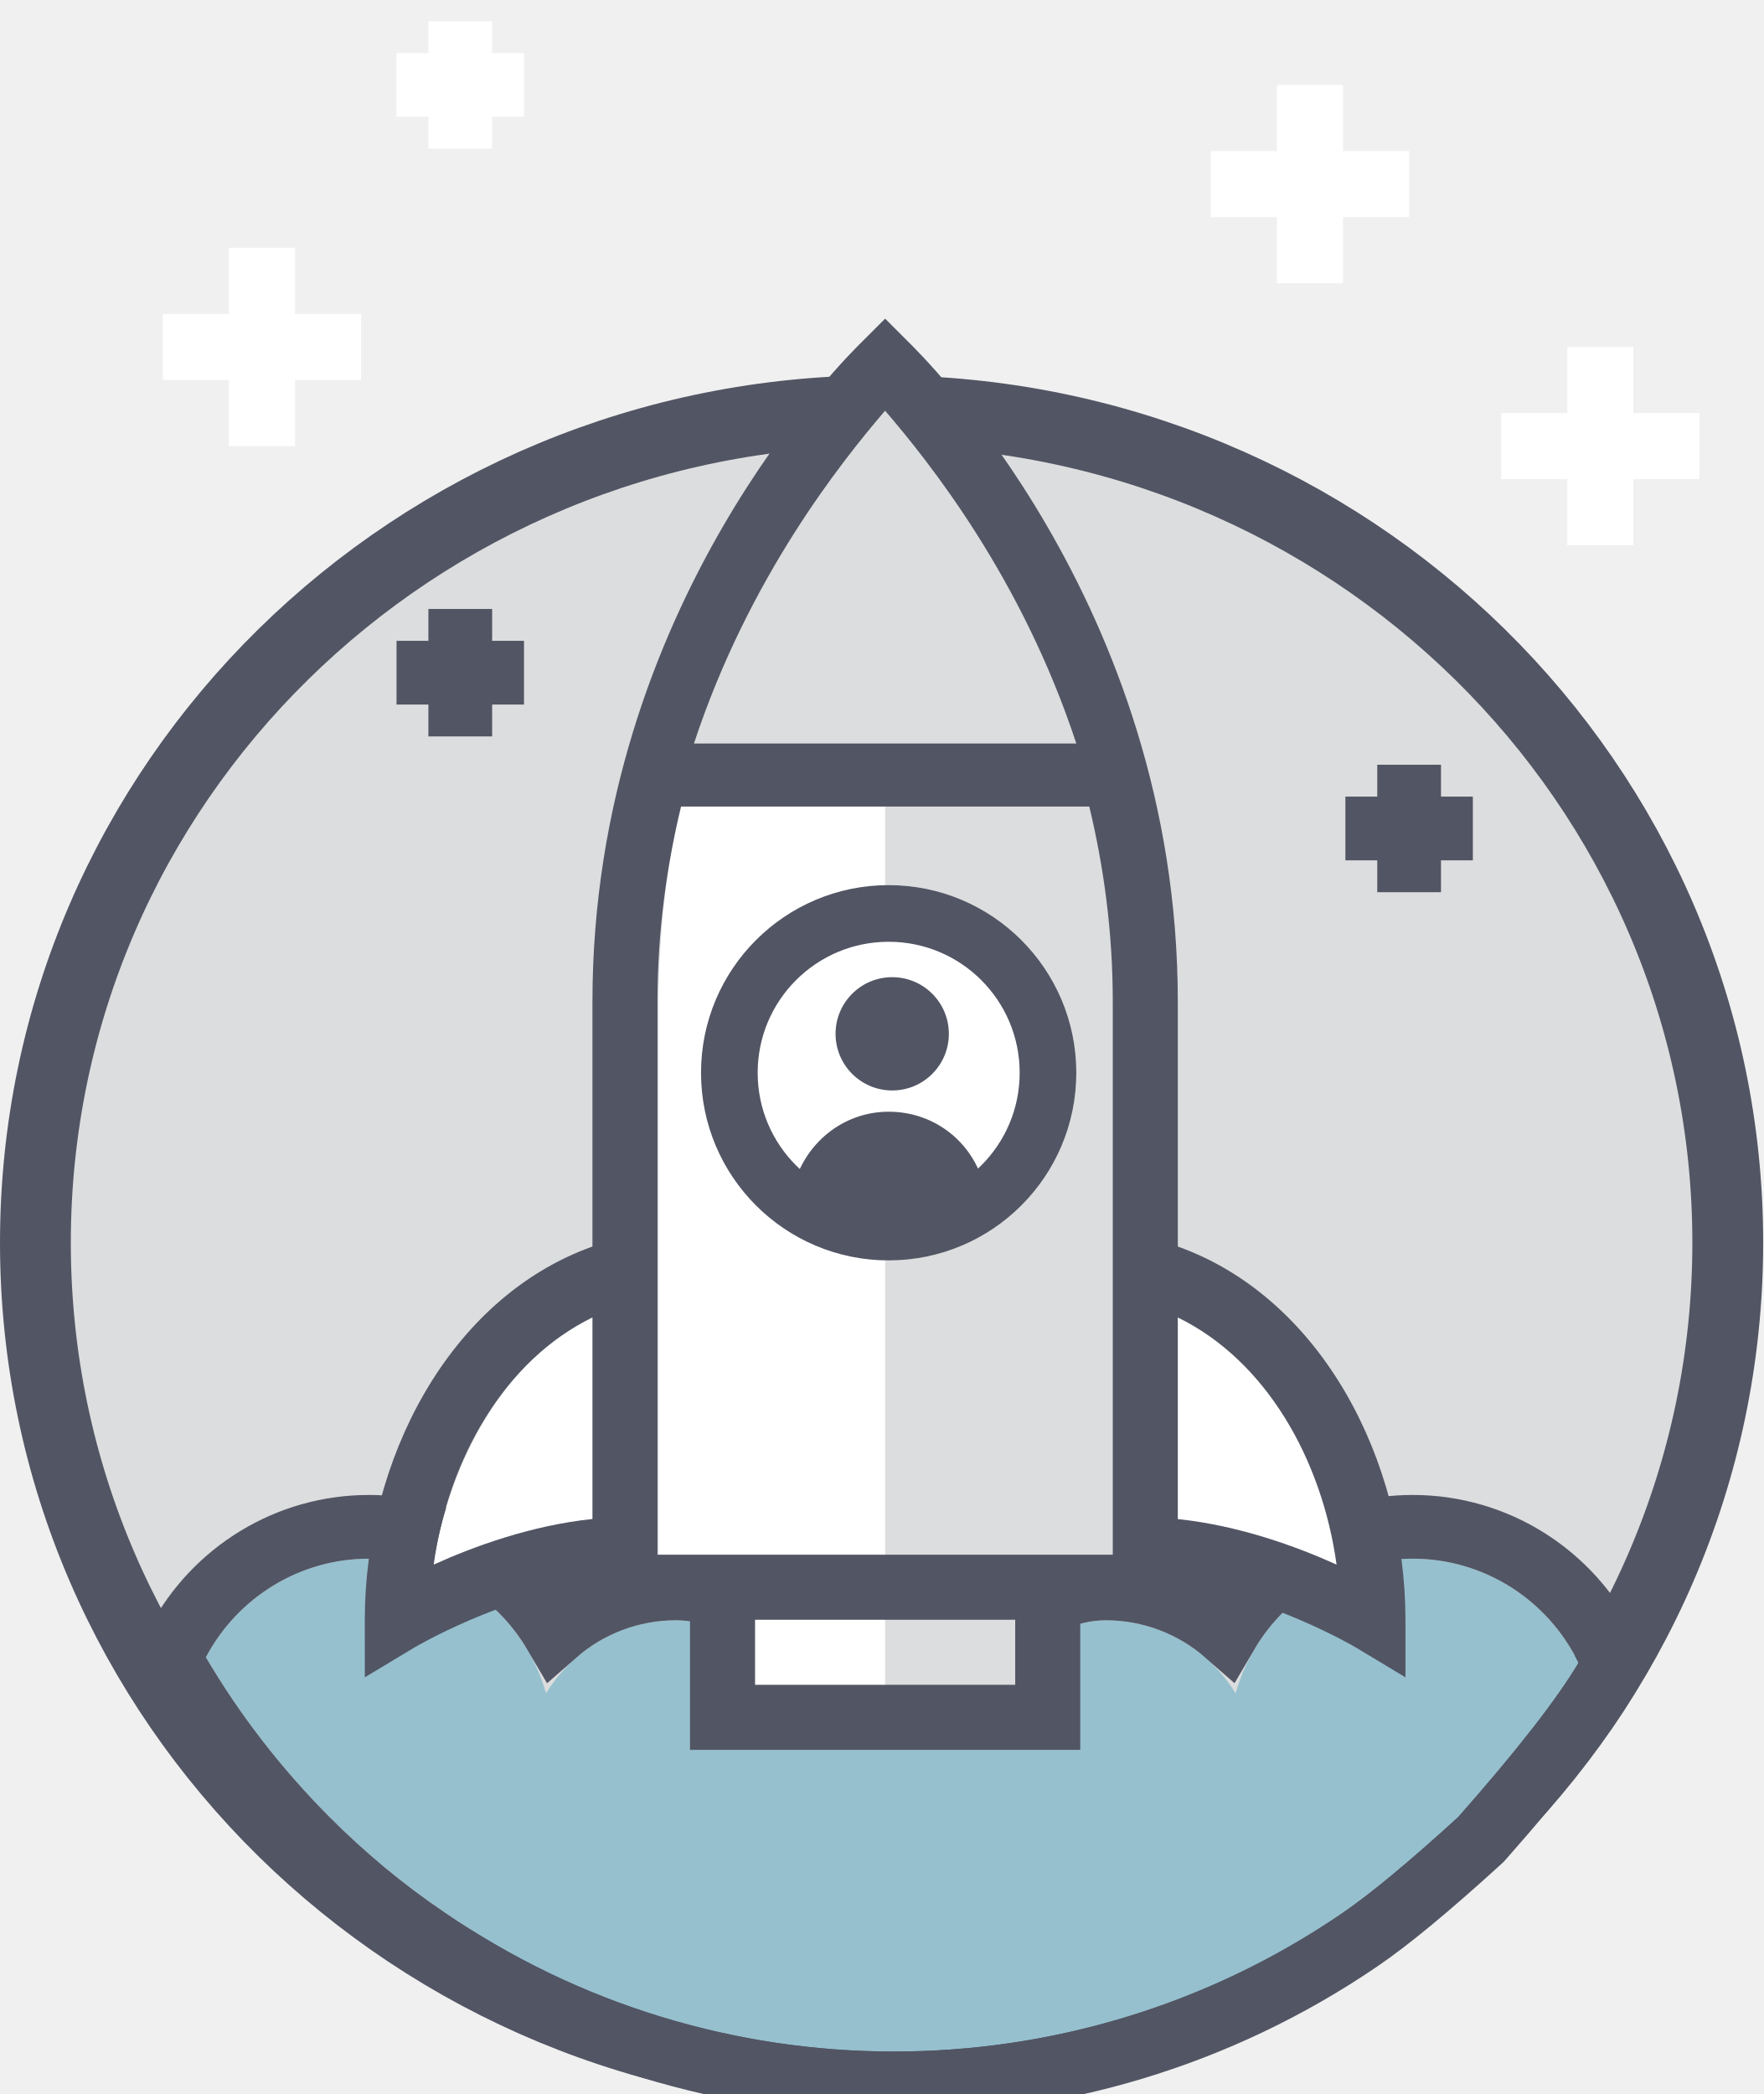
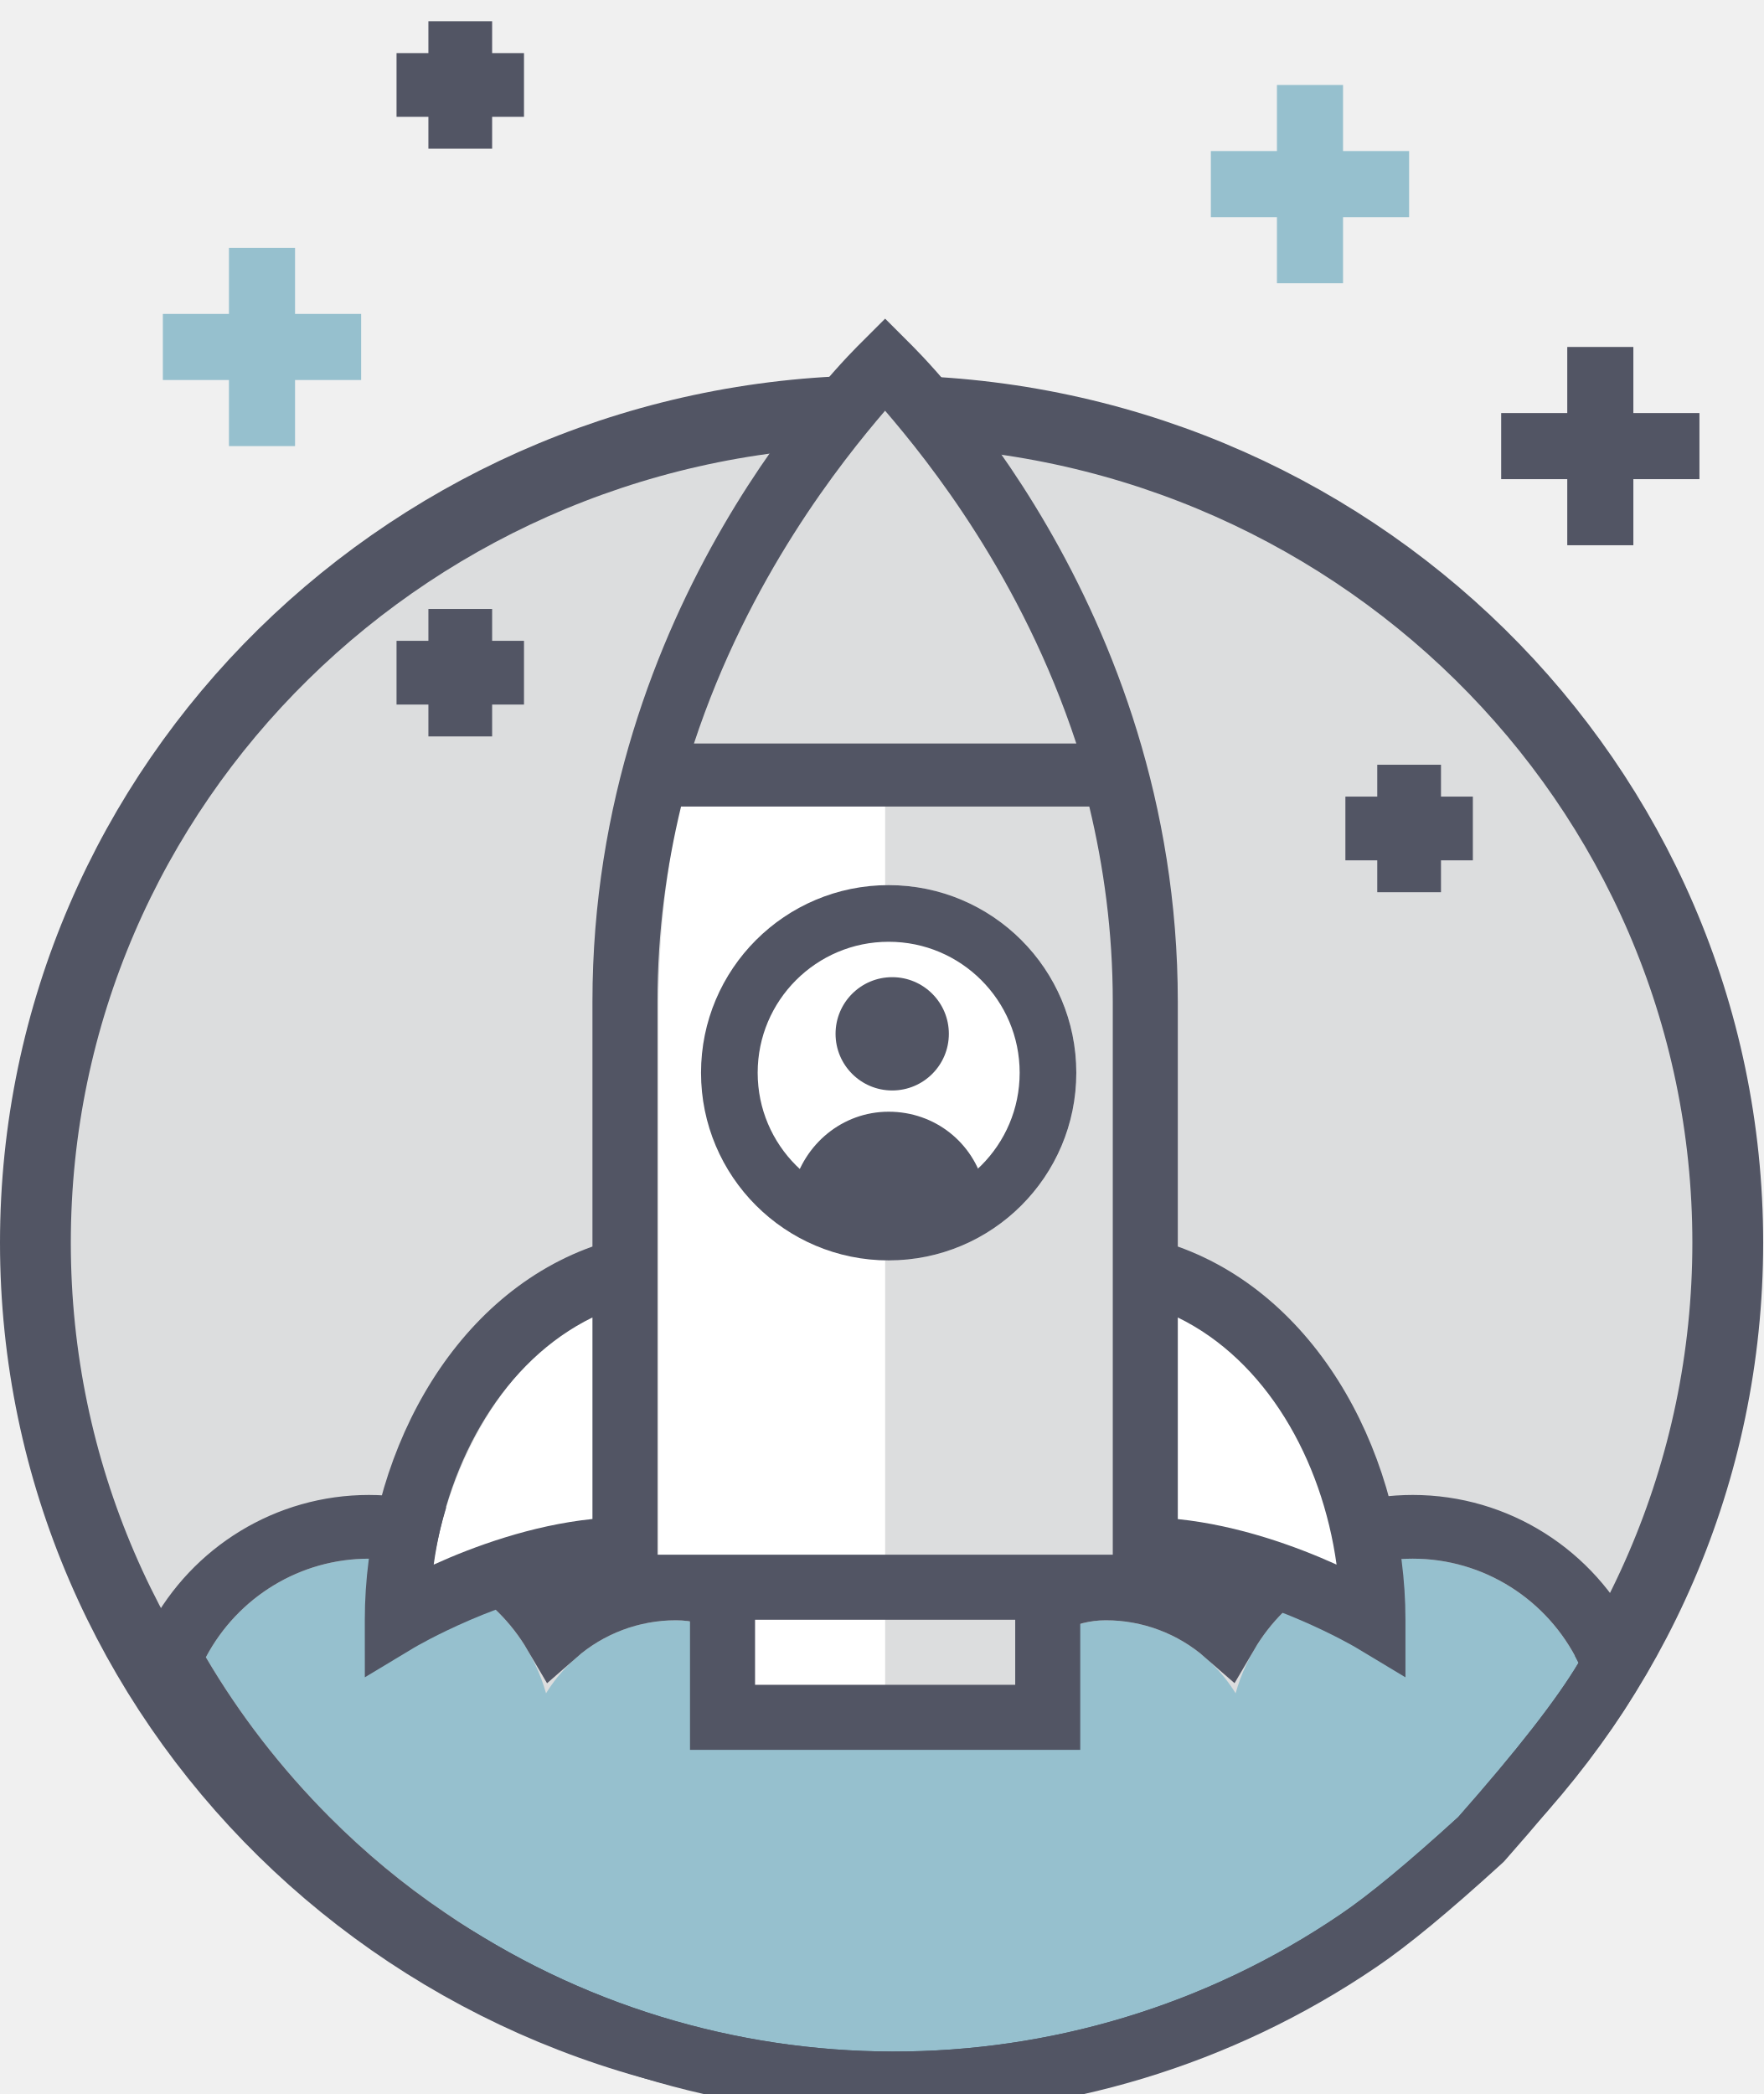
<svg xmlns="http://www.w3.org/2000/svg" xmlns:xlink="http://www.w3.org/1999/xlink" viewbox="0 0 249 299" style="max-width:249px;">
  <defs>
    <path id="path-1" d="M200.93 256.616c-7.077 6.452-12.598 11.019-16.562 13.7-38.112 25.966-88.58 25.88-126.606-.26-5.723-3.872-11.142-8.352-16.216-13.44-6.894-6.916-12.747-14.528-17.473-22.574 4.38-8.265 13.05-13.918 23.024-13.918 11.88 0 21.895 8.046 25.017 19.007 3.815-6.177 10.58-10.31 18.34-10.31 6.996 0 14.078 5.8 21.246 17.4l.433-43.495h17.343v43.494c7.458-11.599 14.684-17.398 21.68-17.398 7.76 0 14.524 4.132 18.34 10.308 3.078-10.96 13.094-19.007 25.018-19.007 10.276 0 19.164 6.003 23.413 14.702-3.093 5.19-8.758 12.454-16.996 21.79z" />
    <circle id="path-2" cx="26.5" cy="26.5" r="26.5" />
  </defs>
  <g id="Page-1" fill="none" fill-rule="evenodd">
    <g id="rocket" transform="translate(5)">
      <ellipse id="Oval" cx="119.5" cy="175.5" fill="#DCDDDE" fill-rule="nonzero" stroke="#525564" stroke-width="10" rx="119.5" ry="117.5" />
      <g id="smoke" fill-rule="nonzero">
        <use fill="#96C0CE" fill-rule="evenodd" xlink:href="#path-1" />
        <path stroke="#525564" stroke-width="9" d="M73.383 230.742a25.874 25.874 0 0 1 17.072-6.42c5.895 0 11.485 2.936 16.877 8.606l.345-34.702h26.299v34.828c5.561-5.756 11.25-8.732 17.18-8.732a25.875 25.875 0 0 1 17.057 6.408c5.352-9.146 15.232-15.107 26.3-15.107 11.779 0 22.354 6.778 27.457 17.227l1.069 2.187-1.246 2.091c-3.267 5.483-9.08 12.936-17.488 22.465l-.162.183-.18.165c-7.225 6.586-12.892 11.274-17.06 14.094-39.656 27.017-92.143 26.914-131.662-.252-5.993-4.054-11.631-8.724-16.882-13.99-7.097-7.12-13.202-15.02-18.166-23.472l-1.272-2.166 1.176-2.22c5.268-9.942 15.582-16.311 27-16.311 11.04 0 20.914 5.966 26.286 15.118z" />
      </g>
      <g id="ship" style="transform:translate(46px, 45px)">
        <path id="Shape" fill="#FFF" fill-rule="nonzero" d="M139 178c-6.268-2.845-15.378-6.186-25-7.182V139c13.847 6.767 22.701 22.341 25 39zm-129-1c2.299-16.228 11.153-31.398 25-38v30.988c-9.622.976-18.738 4.236-25 7.012zm32 6V97.26c0-10.892 1.305-20.986 3.361-30.26h58.287C105.7 76.269 107 86.357 107 97.26V183H42zm13 12v-12h38v12H55z" />
        <path id="Shape" fill="#DCDDDE" fill-rule="nonzero" d="M111 178V95.579C111 40.632 74 4 74 4v174h37z" />
        <g id="Group-5" transform="translate(48 80)">
          <g id="Oval">
            <g id="path-1-link" fill="#FFF">
              <circle id="path-1" cx="26.5" cy="26.5" r="26.5" />
            </g>
            <circle cx="26.5" cy="26.5" r="22.5" stroke="#525564" stroke-width="8" />
          </g>
          <g id="user-icon-Clipped">
            <mask id="mask-3" fill="#fff">
              <use xlink:href="#path-2" />
            </mask>
            <g id="user-icon" mask="url(#mask-3)">
              <g id="Group" fill="#525564" fill-rule="nonzero" transform="translate(13 13)">
                <path id="Fill-28" d="M14 0a8 8 0 1 1 0 16 8 8 0 0 1 0-16" />
                <path id="Fill-29" d="M13.5 36c5.441 0 10.221-2.521 13.5-6.435C25.474 23.37 20.034 19 13.5 19S1.525 23.586 0 29.78C3.278 33.48 8.059 36 13.5 36" />
              </g>
            </g>
          </g>
        </g>
        <path id="Rectangle-path" fill="#DCDDDE" fill-rule="nonzero" d="M74 183h19v12H74z" />
        <path id="Shape" fill="#525564" fill-rule="nonzero" d="M101.556 202.125V183.75h13.777v-4.952c12.823 1.612 24.998 8.774 25.182 8.889l6.966 4.19v-8.127c0-22.422-11.793-45.428-32.148-52.709V96.47c0-56.38-36.53-91.669-38.086-93.221L74 0l-3.247 3.248C69.196 4.8 32.667 40.09 32.667 96.468v34.573C12.312 138.322.519 161.328.519 183.75l.004 8.126 6.962-4.19c.189-.114 12.364-7.285 25.182-8.893v4.957h13.777v18.375h55.112zm36.198-26.166c-5.621-2.545-13.791-5.535-22.42-6.427V141.06c12.418 6.055 20.358 19.992 22.42 34.899zM74.004 13.377c5.976 7.056 18.752 23.17 26.275 46.342H47.744c7.527-23.134 20.295-39.272 26.26-46.342zM10.247 175.959c2.062-14.907 10.002-28.84 22.42-34.903v28.463c-8.629.895-16.804 3.89-22.42 6.44zm31.606-1.397V96.47c0-9.923 1.29-19.115 3.325-27.563h57.655c2.03 8.444 3.316 17.631 3.316 27.563v78.094H41.852l.001-.002zm13.778 18.375v-9.187h36.74v9.188h-36.74v-.001z" />
        <path id="Shape" fill="#DCDDDE" fill-rule="nonzero" d="M73.993 13C80.135 20.156 93.268 36.5 101 60H47c7.737-23.463 20.86-39.83 26.993-47z" />
      </g>
      <g id="stars" transform="translate(18 3)">
-         <path id="star6" fill="#FFF" d="M157.333 37h9.334v-9.333H176v-9.334h-9.333V9h-9.334v9.333H148v9.334h9.333z" />
-         <path id="star5" fill="#FFF" d="M9.333 60h9.334v-9.333H28v-9.334h-9.333V32H9.333v9.333H0v9.334h9.333z" />
-         <path id="star4" fill="#FFF" d="M198.333 74h9.334v-9.333H217v-9.334h-9.333V46h-9.334v9.333H189v9.334h9.333z" />
+         <path id="star6" fill="#96C0CE" d="M157.333 37h9.334v-9.333H176v-9.334h-9.333V9h-9.334v9.333H148v9.334h9.333z" />
+         <path id="star5" fill="#96C0CE" d="M9.333 60h9.334v-9.333H28v-9.334h-9.333V32H9.333v9.333H0v9.334h9.333z" />
+         <path id="star4" fill="#525564" d="M198.333 74h9.334v-9.333H217v-9.334h-9.333V46h-9.334v9.333H189v9.334h9.333z" />
        <path id="star3" fill="#525564" d="M171.5 105v4.5H167v9h4.5v4.5h9v-4.5h4.5v-9h-4.5V105z" />
        <path id="star2" fill="#525564" d="M37.5 101h9v-4.5H51v-9h-4.5V83h-9v4.5H33v9h4.5z" />
-         <path id="star1" fill="#FFF" fill-rule="nonzero" d="M37.5 18h9v-4.5H51v-9h-4.5V0h-9v4.5H33v9h4.5z" />
+         <path id="star1" fill="#525564" fill-rule="nonzero" d="M37.5 18h9v-4.5H51v-9h-4.5V0h-9v4.5H33v9h4.5z" />
      </g>
    </g>
  </g>
</svg>
